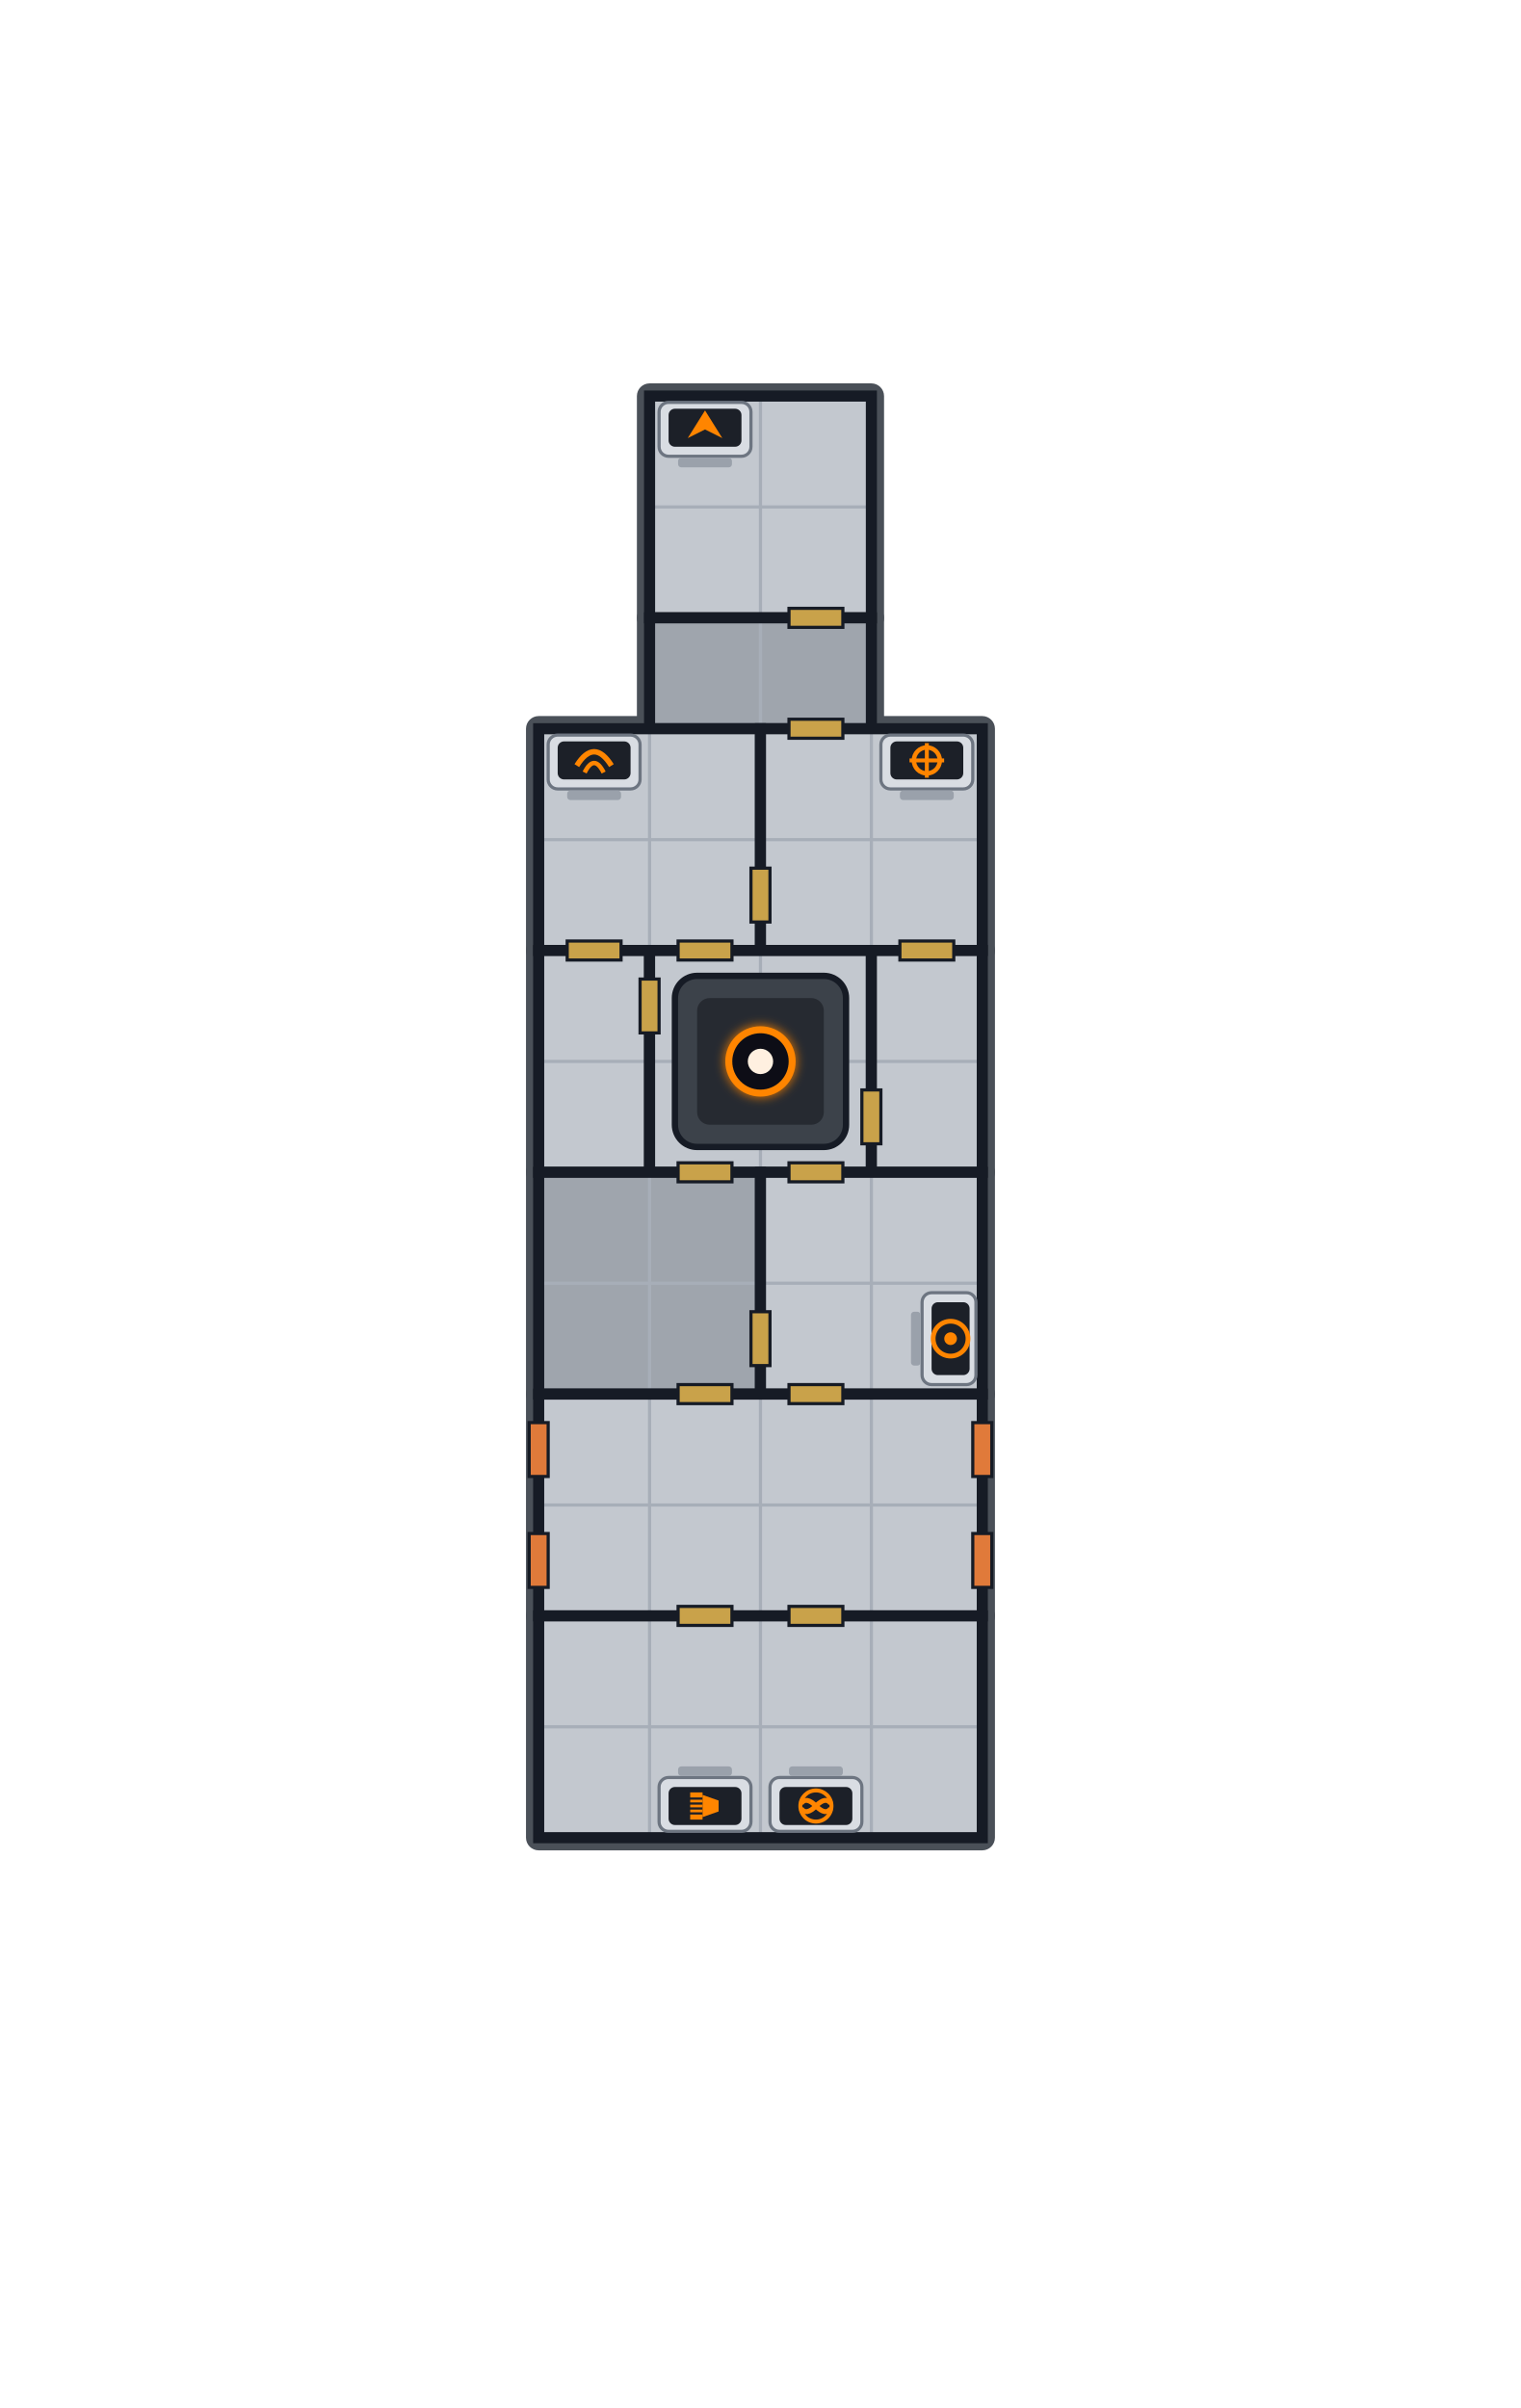
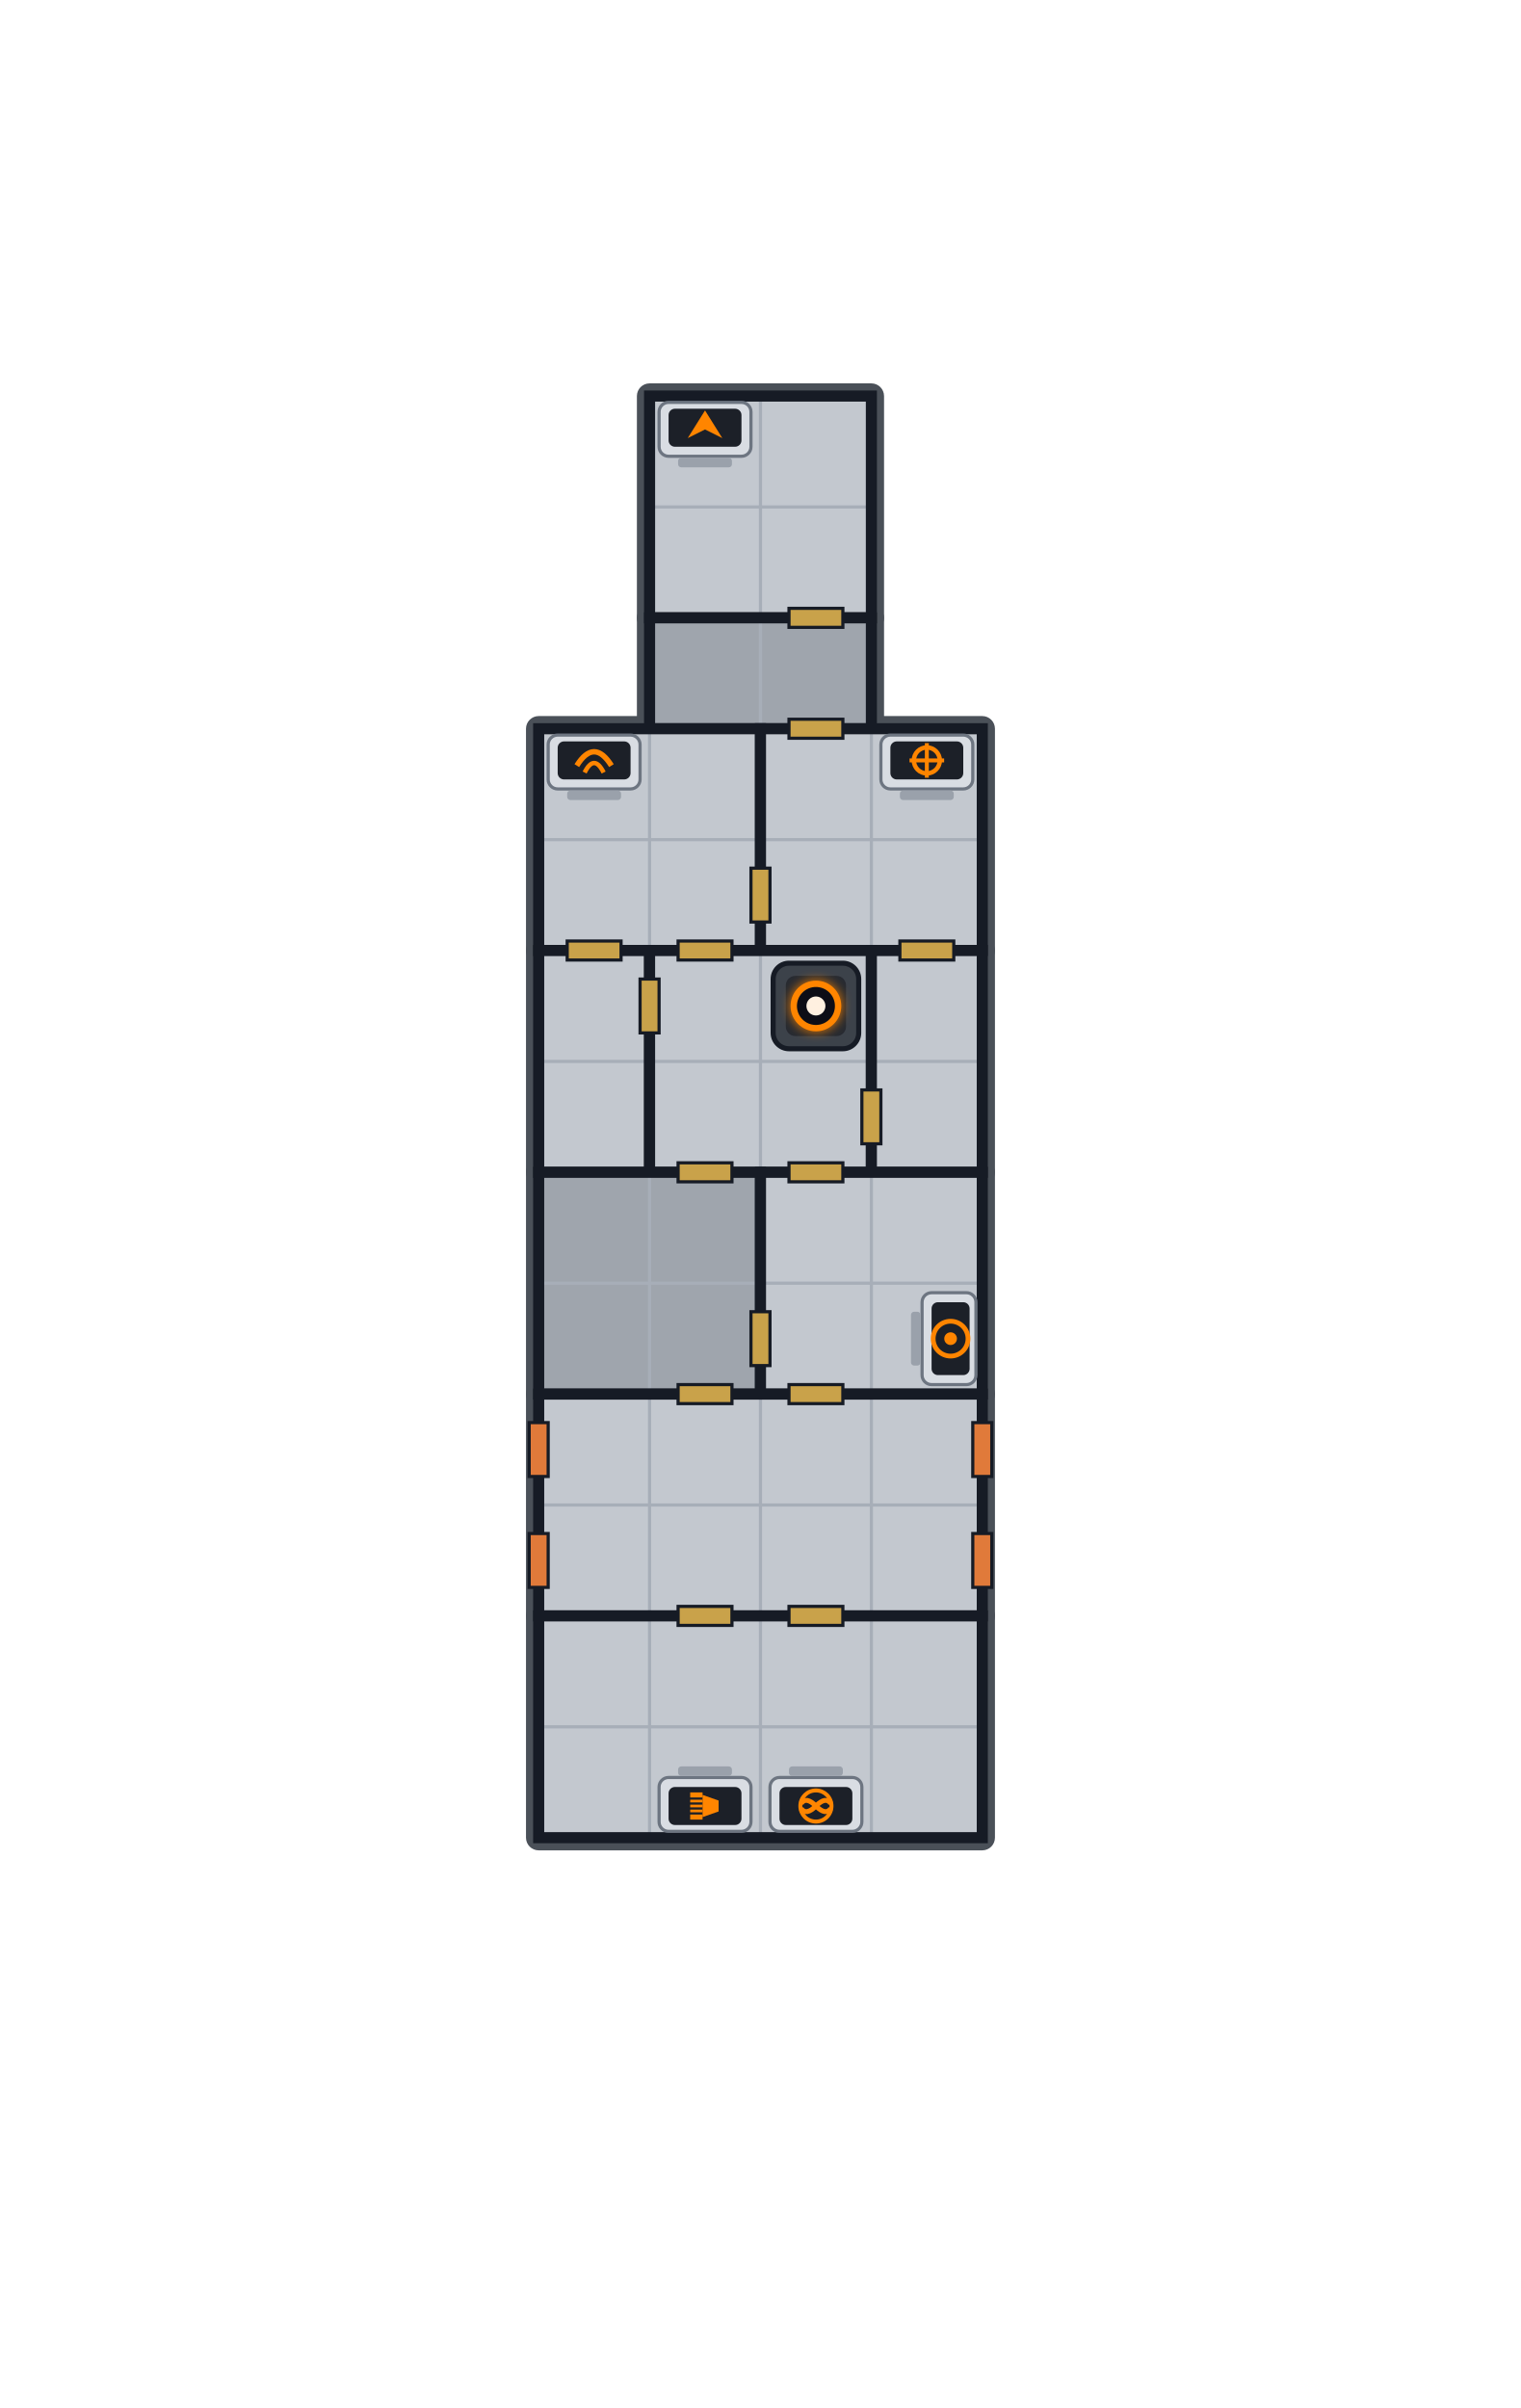
<svg xmlns="http://www.w3.org/2000/svg" viewBox="0 0 480 760" width="480" height="760">
  <defs>
    <filter id="cglow" filterUnits="userSpaceOnUse" x="0" y="0" width="1300" height="800">
      <feGaussianBlur stdDeviation="1.6" result="b" />
      <feMerge>
        <feMergeNode in="b" />
        <feMergeNode in="SourceGraphic" />
      </feMerge>
    </filter>
  </defs>
  <rect x="201" y="121" width="78" height="78" rx="4" fill="#4a5058" />
  <rect x="201" y="191" width="78" height="43" rx="4" fill="#4a5058" />
  <rect x="166" y="226" width="78" height="78" rx="4" fill="#4a5058" />
  <rect x="236" y="226" width="78" height="78" rx="4" fill="#4a5058" />
  <rect x="166" y="296" width="43" height="78" rx="4" fill="#4a5058" />
  <rect x="201" y="296" width="78" height="78" rx="4" fill="#4a5058" />
  <rect x="271" y="296" width="43" height="78" rx="4" fill="#4a5058" />
  <rect x="166" y="366" width="78" height="78" rx="4" fill="#4a5058" />
  <rect x="236" y="366" width="78" height="78" rx="4" fill="#4a5058" />
  <rect x="166" y="436" width="148" height="78" rx="4" fill="#4a5058" />
  <rect x="166" y="506" width="148" height="78" rx="4" fill="#4a5058" />
  <rect x="205" y="125" width="70" height="70" fill="#c3c8cf" />
  <line x1="240" y1="125" x2="240" y2="195" stroke="#a7aeb8" />
  <line x1="205" y1="160" x2="275" y2="160" stroke="#a7aeb8" />
  <rect x="205" y="125" width="70" height="70" fill="none" stroke="#161b25" stroke-width="3.5" />
  <rect x="205" y="195" width="70" height="35" fill="#9fa5ad" />
  <line x1="240" y1="195" x2="240" y2="230" stroke="#a7aeb8" />
  <rect x="205" y="195" width="70" height="35" fill="none" stroke="#161b25" stroke-width="3.5" />
  <rect x="170" y="230" width="70" height="70" fill="#c3c8cf" />
  <line x1="205" y1="230" x2="205" y2="300" stroke="#a7aeb8" />
  <line x1="170" y1="265" x2="240" y2="265" stroke="#a7aeb8" />
  <rect x="170" y="230" width="70" height="70" fill="none" stroke="#161b25" stroke-width="3.5" />
  <rect x="240" y="230" width="70" height="70" fill="#c3c8cf" />
  <line x1="275" y1="230" x2="275" y2="300" stroke="#a7aeb8" />
  <line x1="240" y1="265" x2="310" y2="265" stroke="#a7aeb8" />
  <rect x="240" y="230" width="70" height="70" fill="none" stroke="#161b25" stroke-width="3.5" />
  <rect x="170" y="300" width="35" height="70" fill="#c3c8cf" />
  <line x1="170" y1="335" x2="205" y2="335" stroke="#a7aeb8" />
  <rect x="170" y="300" width="35" height="70" fill="none" stroke="#161b25" stroke-width="3.5" />
  <rect x="205" y="300" width="70" height="70" fill="#c3c8cf" />
  <line x1="240" y1="300" x2="240" y2="370" stroke="#a7aeb8" />
  <line x1="205" y1="335" x2="275" y2="335" stroke="#a7aeb8" />
  <rect x="205" y="300" width="70" height="70" fill="none" stroke="#161b25" stroke-width="3.5" />
  <rect x="275" y="300" width="35" height="70" fill="#c3c8cf" />
  <line x1="275" y1="335" x2="310" y2="335" stroke="#a7aeb8" />
  <rect x="275" y="300" width="35" height="70" fill="none" stroke="#161b25" stroke-width="3.5" />
  <rect x="170" y="370" width="70" height="70" fill="#9fa5ad" />
  <line x1="205" y1="370" x2="205" y2="440" stroke="#a7aeb8" />
  <line x1="170" y1="405" x2="240" y2="405" stroke="#a7aeb8" />
  <rect x="170" y="370" width="70" height="70" fill="none" stroke="#161b25" stroke-width="3.5" />
  <rect x="240" y="370" width="70" height="70" fill="#c3c8cf" />
  <line x1="275" y1="370" x2="275" y2="440" stroke="#a7aeb8" />
  <line x1="240" y1="405" x2="310" y2="405" stroke="#a7aeb8" />
  <rect x="240" y="370" width="70" height="70" fill="none" stroke="#161b25" stroke-width="3.5" />
  <rect x="170" y="440" width="140" height="70" fill="#c3c8cf" />
  <line x1="205" y1="440" x2="205" y2="510" stroke="#a7aeb8" />
  <line x1="240" y1="440" x2="240" y2="510" stroke="#a7aeb8" />
  <line x1="275" y1="440" x2="275" y2="510" stroke="#a7aeb8" />
  <line x1="170" y1="475" x2="310" y2="475" stroke="#a7aeb8" />
  <rect x="170" y="440" width="140" height="70" fill="none" stroke="#161b25" stroke-width="3.5" />
  <rect x="170" y="510" width="140" height="70" fill="#c3c8cf" />
  <line x1="205" y1="510" x2="205" y2="580" stroke="#a7aeb8" />
  <line x1="240" y1="510" x2="240" y2="580" stroke="#a7aeb8" />
  <line x1="275" y1="510" x2="275" y2="580" stroke="#a7aeb8" />
  <line x1="170" y1="545" x2="310" y2="545" stroke="#a7aeb8" />
  <rect x="170" y="510" width="140" height="70" fill="none" stroke="#161b25" stroke-width="3.5" />
  <rect x="249" y="192" width="17" height="6" fill="#c9a24a" stroke="#161b25" stroke-width="1" />
  <rect x="249" y="227" width="17" height="6" fill="#c9a24a" stroke="#161b25" stroke-width="1" />
  <rect x="237" y="274" width="6" height="17" fill="#c9a24a" stroke="#161b25" stroke-width="1" />
  <rect x="179" y="297" width="17" height="6" fill="#c9a24a" stroke="#161b25" stroke-width="1" />
  <rect x="284" y="297" width="17" height="6" fill="#c9a24a" stroke="#161b25" stroke-width="1" />
  <rect x="202" y="309" width="6" height="17" fill="#c9a24a" stroke="#161b25" stroke-width="1" />
  <rect x="272" y="344" width="6" height="17" fill="#c9a24a" stroke="#161b25" stroke-width="1" />
  <rect x="214" y="297" width="17" height="6" fill="#c9a24a" stroke="#161b25" stroke-width="1" />
  <rect x="214" y="367" width="17" height="6" fill="#c9a24a" stroke="#161b25" stroke-width="1" />
  <rect x="249" y="367" width="17" height="6" fill="#c9a24a" stroke="#161b25" stroke-width="1" />
  <rect x="237" y="414" width="6" height="17" fill="#c9a24a" stroke="#161b25" stroke-width="1" />
  <rect x="214" y="437" width="17" height="6" fill="#c9a24a" stroke="#161b25" stroke-width="1" />
  <rect x="249" y="437" width="17" height="6" fill="#c9a24a" stroke="#161b25" stroke-width="1" />
  <rect x="214" y="507" width="17" height="6" fill="#c9a24a" stroke="#161b25" stroke-width="1" />
  <rect x="249" y="507" width="17" height="6" fill="#c9a24a" stroke="#161b25" stroke-width="1" />
  <rect x="167" y="449" width="6" height="17" fill="#e07a3a" stroke="#161b25" stroke-width="1" />
  <rect x="167" y="484" width="6" height="17" fill="#e07a3a" stroke="#161b25" stroke-width="1" />
  <rect x="307" y="449" width="6" height="17" fill="#e07a3a" stroke="#161b25" stroke-width="1" />
  <rect x="307" y="484" width="6" height="17" fill="#e07a3a" stroke="#161b25" stroke-width="1" />
  <g id="core">
-     <rect x="213" y="308" width="54" height="54" rx="7" fill="#3c424a" stroke="#161b25" stroke-width="2" />
-     <rect x="220" y="315" width="40" height="40" rx="4" fill="#262a31" />
-     <circle cx="240" cy="335" r="10" fill="#0c1018" stroke="#ff8500" stroke-width="2.2" filter="url(#cglow)" />
-     <circle cx="240" cy="335" r="4" fill="#fff0e0" />
+     <rect x="244" y="304" width="27" height="27" rx="5" fill="#3c424a" stroke="#161b25" stroke-width="1.6" />
+     <rect x="248" y="308" width="19" height="19" rx="3" fill="#262a31" />
+     <circle cx="257.5" cy="317.5" r="7" fill="#0c1018" stroke="#ff8500" stroke-width="2" filter="url(#cglow)" />
+     <circle cx="257.5" cy="317.5" r="3" fill="#fff0e0" />
  </g>
  <g class="system" data-name="Piloting">
    <g transform="rotate(0 222.5 142.5)">
      <rect x="208" y="127" width="29" height="17" rx="3" fill="#d9dde3" stroke="#6d7581" stroke-width="1" />
      <rect x="211" y="129" width="23" height="12" rx="2" fill="#1c2028" />
      <rect x="214" y="144.5" width="17" height="3" rx="1" fill="#9aa1ab" />
    </g>
    <g transform="translate(222.5,135.0) scale(.78) translate(-222.5,-135.0)">
      <path d="M215.5,139.2 L222.5,128.0 L229.5,139.2 L222.5,135.7 Z" fill="#ff8500" />
    </g>
  </g>
  <g class="system" data-name="Shields">
    <g transform="rotate(0 187.5 247.5)">
      <rect x="173" y="232" width="29" height="17" rx="3" fill="#d9dde3" stroke="#6d7581" stroke-width="1" />
      <rect x="176" y="234" width="23" height="12" rx="2" fill="#1c2028" />
      <rect x="179" y="249.5" width="17" height="3" rx="1" fill="#9aa1ab" />
    </g>
    <g transform="translate(187.5,240.0) scale(.78) translate(-187.5,-240.0)">
      <path d="M180.5,242.1 Q187.5,230.9 194.5,242.1" fill="none" stroke="#ff8500" stroke-width="2.2" />
      <path d="M183.65,244.9 Q187.5,237.2 191.35,244.9" fill="none" stroke="#ff8500" stroke-width="1.8" />
    </g>
  </g>
  <g class="system" data-name="Weapons">
    <g transform="rotate(0 292.5 247.5)">
      <rect x="278" y="232" width="29" height="17" rx="3" fill="#d9dde3" stroke="#6d7581" stroke-width="1" />
      <rect x="281" y="234" width="23" height="12" rx="2" fill="#1c2028" />
      <rect x="284" y="249.5" width="17" height="3" rx="1" fill="#9aa1ab" />
    </g>
    <g transform="translate(292.5,240.0) scale(.78) translate(-292.5,-240.0)">
      <circle cx="292.5" cy="240.0" r="5.25" fill="none" stroke="#ff8500" stroke-width="1.8" />
      <path d="M285.5,240.0 H299.5 M292.5,233.0 V247.0" stroke="#ff8500" stroke-width="1.6" />
    </g>
  </g>
  <g class="system" data-name="Crew Teleporter">
    <g transform="rotate(90 292.5 422.5)">
      <rect x="278" y="407" width="29" height="17" rx="3" fill="#d9dde3" stroke="#6d7581" stroke-width="1" />
      <rect x="281" y="409" width="23" height="12" rx="2" fill="#1c2028" />
      <rect x="284" y="424.5" width="17" height="3" rx="1" fill="#9aa1ab" />
    </g>
    <circle cx="300.0" cy="422.5" r="5.5" fill="none" stroke="#ff8500" stroke-width="1.5" />
    <circle cx="300.0" cy="422.5" r="2" fill="#ff8500" />
  </g>
  <g class="system" data-name="Engines">
    <g transform="rotate(180 222.5 562.5)">
      <rect x="208" y="547" width="29" height="17" rx="3" fill="#d9dde3" stroke="#6d7581" stroke-width="1" />
      <rect x="211" y="549" width="23" height="12" rx="2" fill="#1c2028" />
      <rect x="214" y="564.5" width="17" height="3" rx="1" fill="#9aa1ab" />
    </g>
    <g transform="translate(222.5,570.0) scale(.78) translate(-222.5,-570.0)">
      <rect x="216.5" y="564.5" width="5" height="2.05" fill="#ff8500" />
      <rect x="216.5" y="567.45" width="5" height="1.1" fill="#ff8500" />
      <rect x="216.5" y="569.45" width="5" height="1.1" fill="#ff8500" />
      <rect x="216.5" y="571.45" width="5" height="1.1" fill="#ff8500" />
      <rect x="216.5" y="573.45" width="5" height="2.05" fill="#ff8500" />
      <path d="M221.5,565.5 L228.0,567.8 V572.2 L221.5,574.5 Z" fill="#ff8500" />
    </g>
  </g>
  <g class="system" data-name="Life Support">
    <g transform="rotate(180 257.5 562.5)">
      <rect x="243" y="547" width="29" height="17" rx="3" fill="#d9dde3" stroke="#6d7581" stroke-width="1" />
      <rect x="246" y="549" width="23" height="12" rx="2" fill="#1c2028" />
      <rect x="249" y="564.5" width="17" height="3" rx="1" fill="#9aa1ab" />
    </g>
    <g transform="translate(257.5,570.0) scale(.78) translate(-257.5,-570.0)">
      <circle cx="257.5" cy="570.0" r="6.3" fill="none" stroke="#ff8500" stroke-width="1.6" />
      <path d="M257.5,570.0 q4,-4 6,-1" fill="none" stroke="#ff8500" stroke-width="2" />
      <path d="M257.5,570.0 q-4,4 -6,1" fill="none" stroke="#ff8500" stroke-width="2" />
      <path d="M257.5,570.0 q4,4 6,1" fill="none" stroke="#ff8500" stroke-width="2" />
      <path d="M257.5,570.0 q-4,-4 -6,-1" fill="none" stroke="#ff8500" stroke-width="2" />
    </g>
  </g>
</svg>
